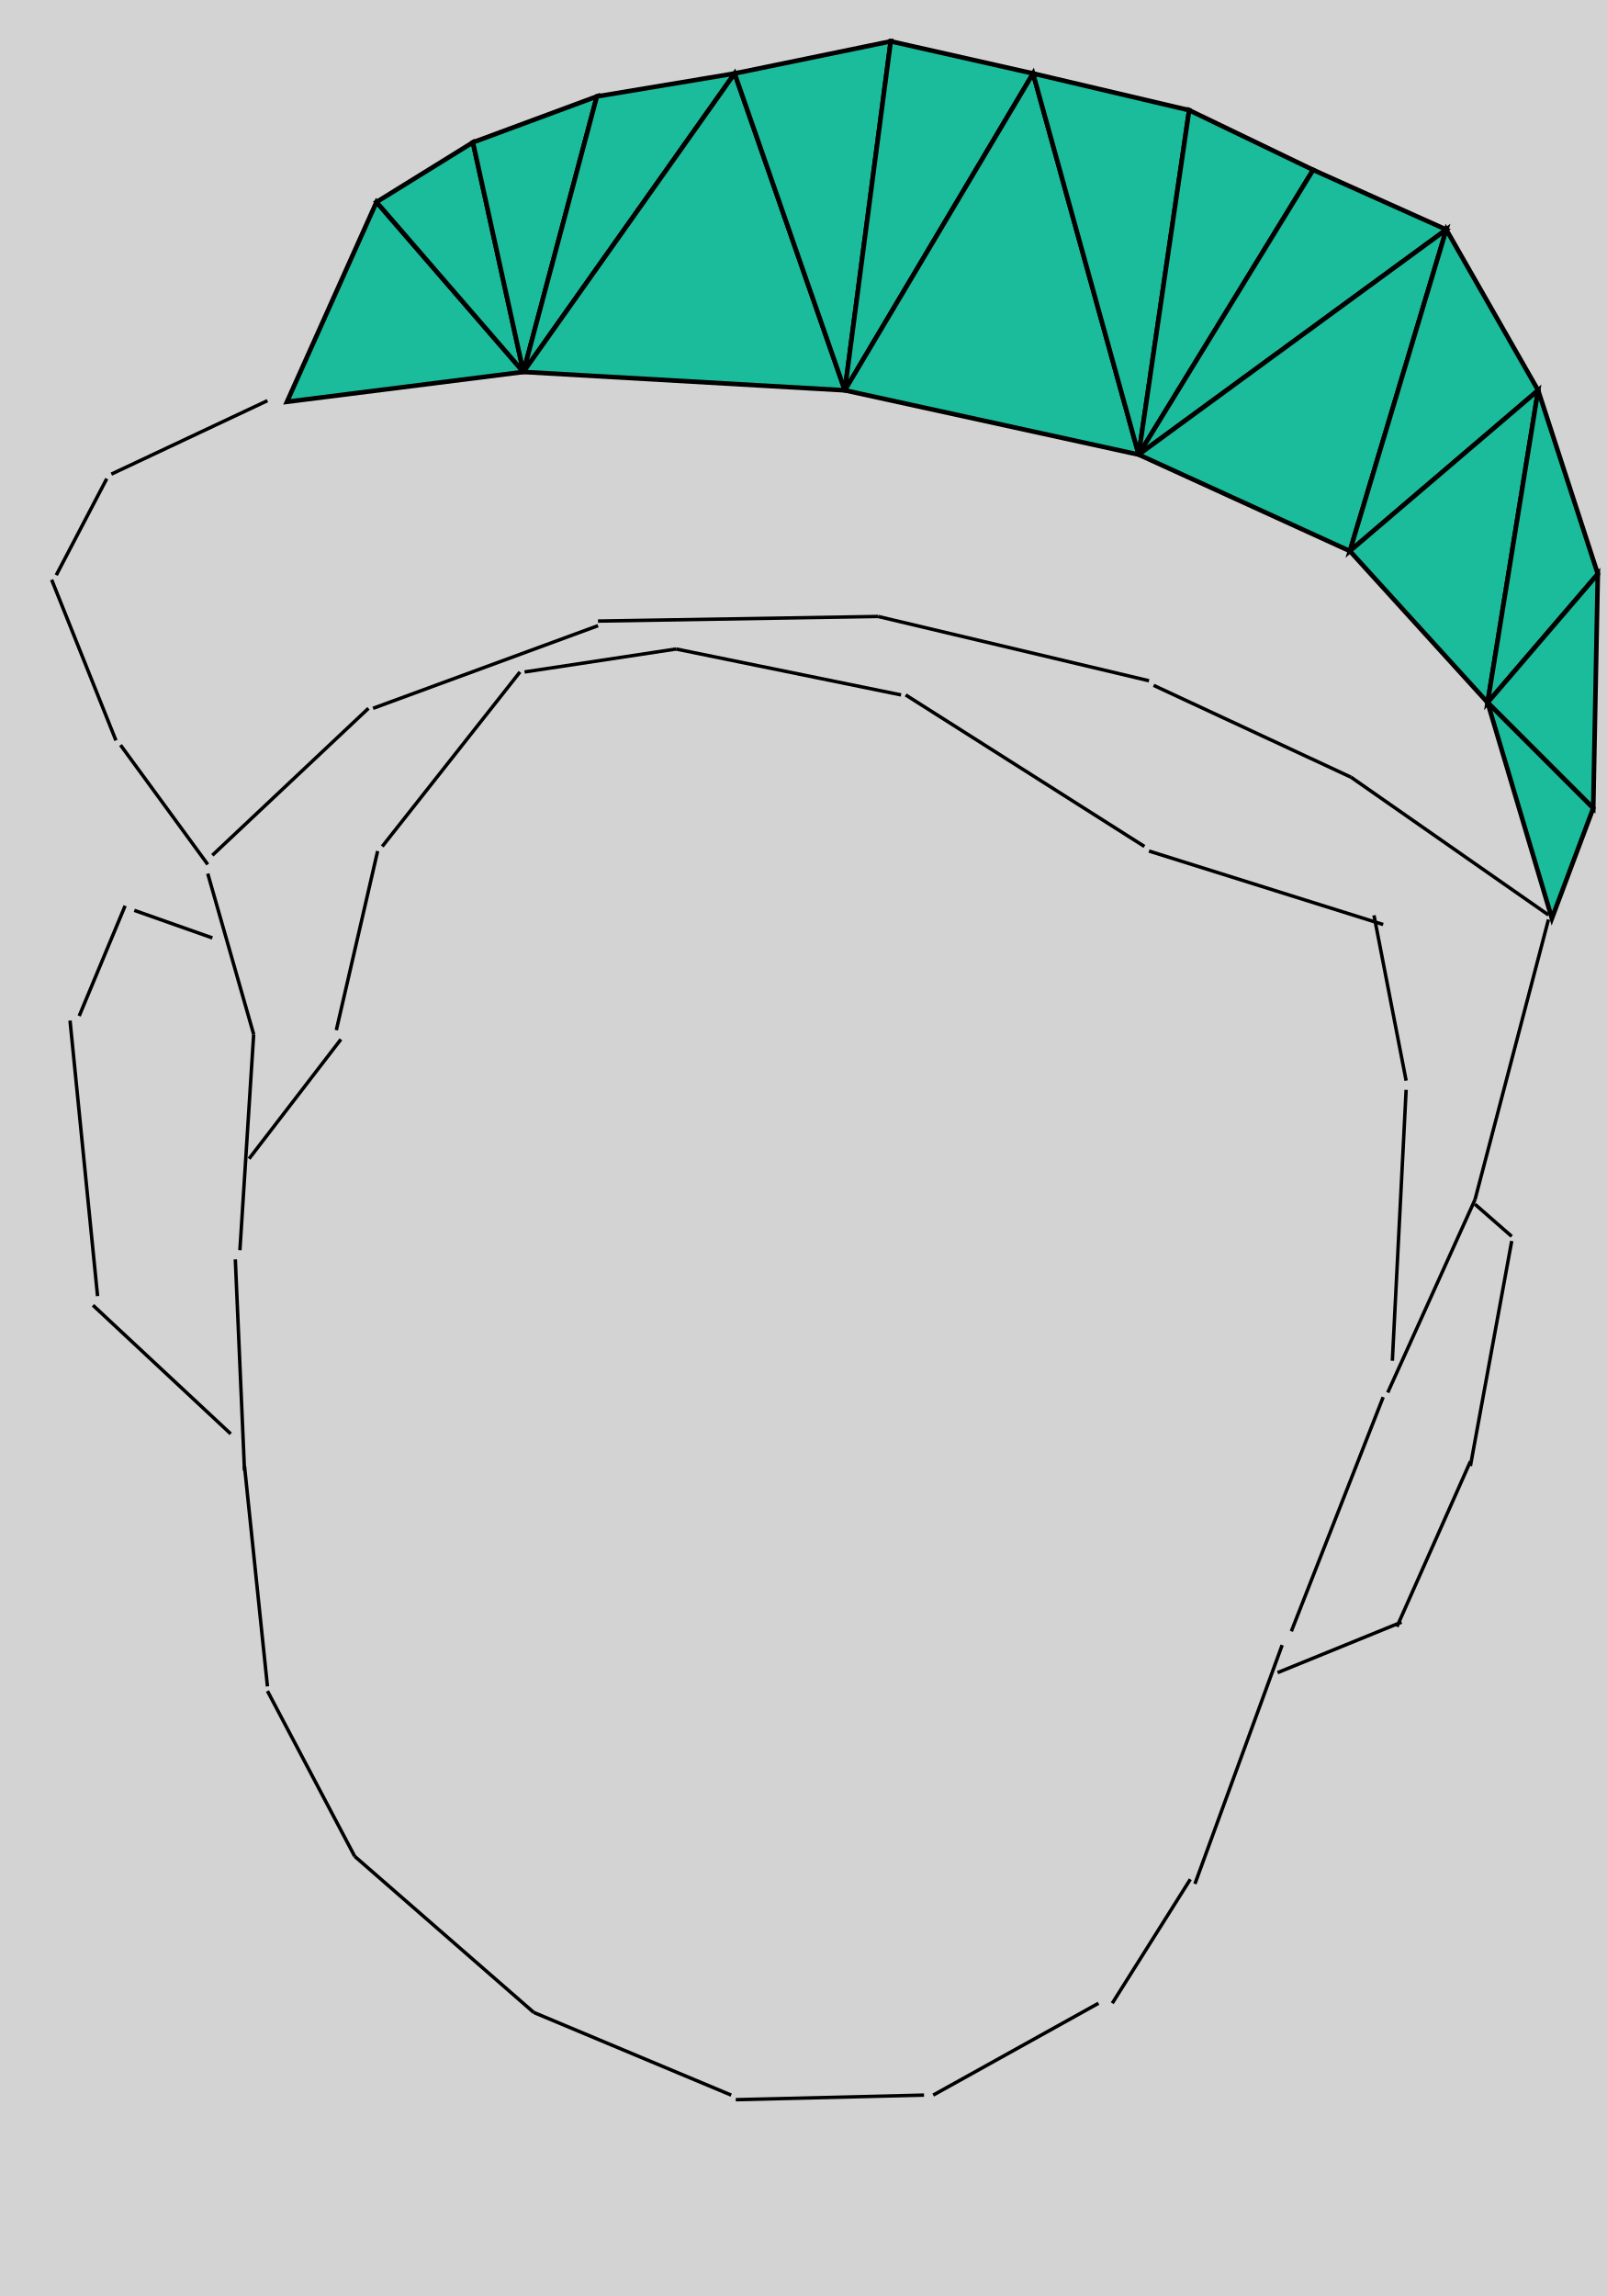
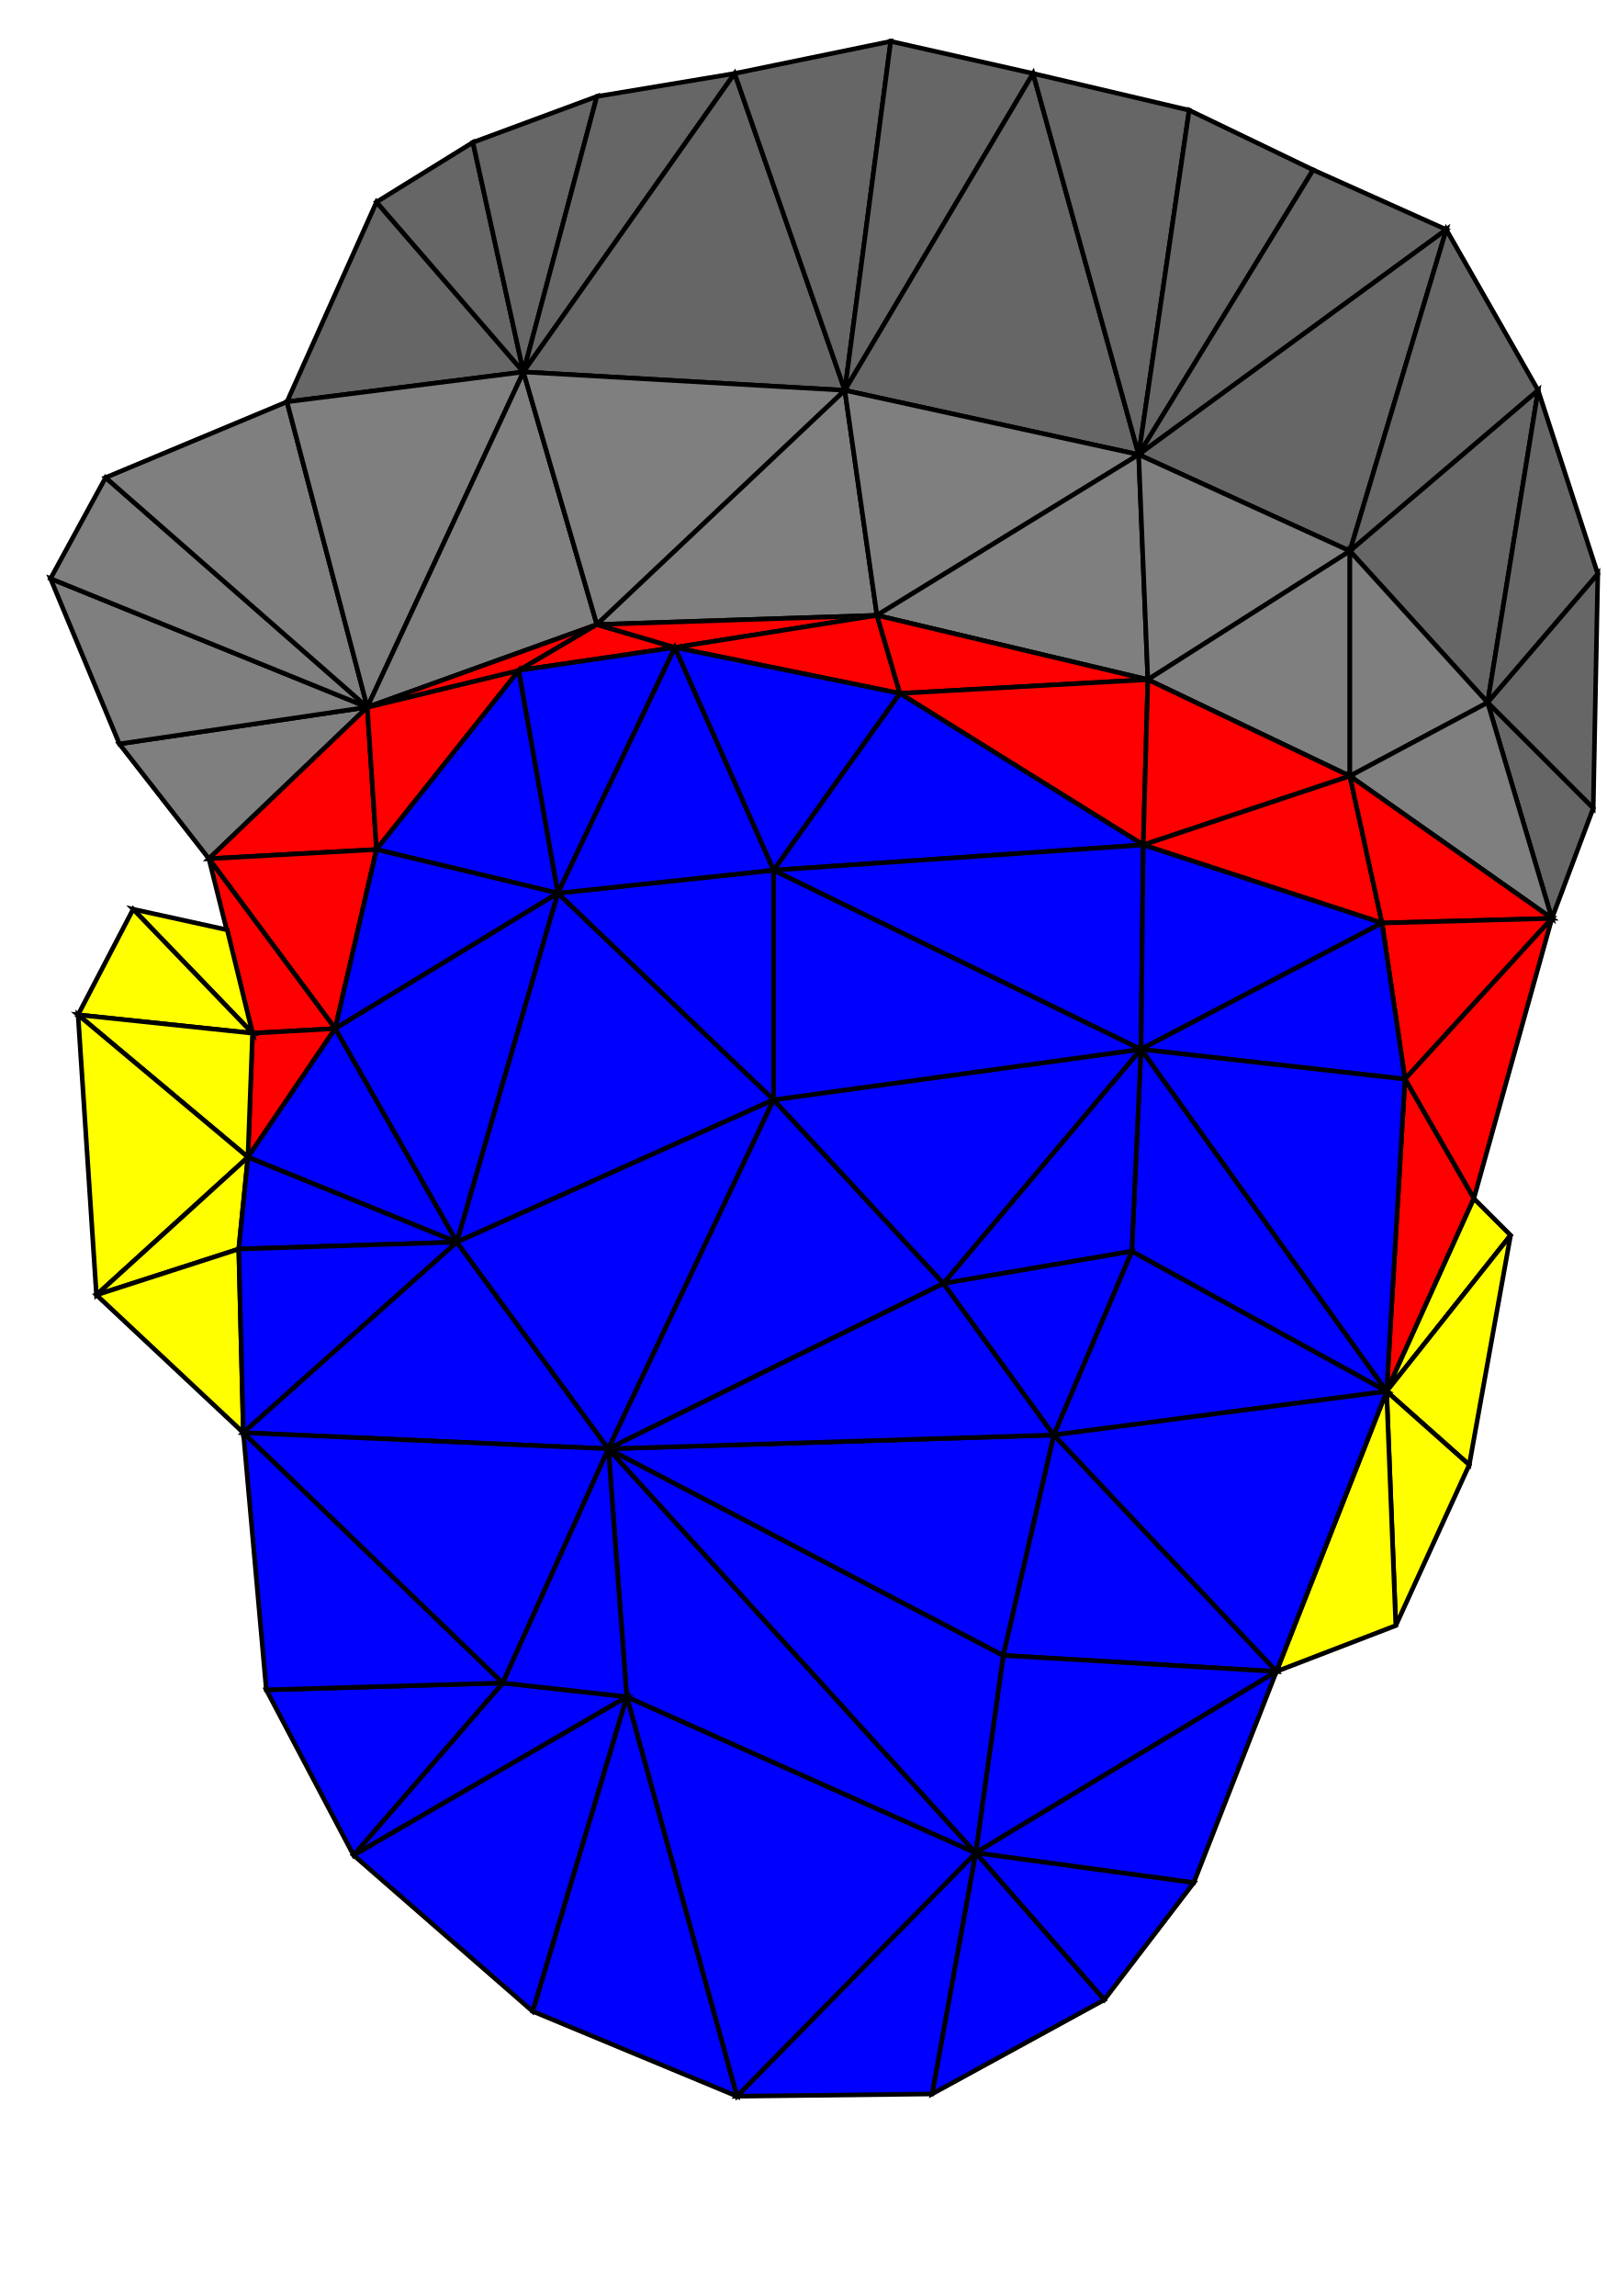
<svg xmlns="http://www.w3.org/2000/svg" width="700" height="1000">
  <g>
-     <rect fill="#d3d3d3" id="canvas_background" height="1002" width="702" y="-1" x="-1" />
+     <rect fill="#FFF" id="canvas_background" height="1002" width="702" y="-1" x="-1" />
    <g display="none" overflow="visible" y="0" x="0" height="100%" width="100%" id="canvasGrid">
      <rect fill="url(#gridpattern)" stroke-width="0" y="0" x="0" height="100%" width="100%" />
    </g>
  </g>
  <g>
-     <path d="M125 175 L164 88 L228 162 Z" fill="#1abc9c" stroke="#000000" stroke-width="2" />
-     <path d="M164 88 L228 162 L206 62 Z" fill="#1abc9c" stroke="#000000" stroke-width="2" />
-     <path d="M260 42 L228 162 L206 62 Z" fill="#1abc9c" stroke="#000000" stroke-width="2" />
-     <path d="M260 42 L228 162 L320 32 Z" fill="#1abc9c" stroke="#000000" stroke-width="2" />
-     <path d="M368 170 L228 162 L320 32 Z" fill="#1abc9c" stroke="#000000" stroke-width="2" />
-     <path d="M368 170 L388 18 L320 32 Z" fill="#1abc9c" stroke="#000000" stroke-width="2" />
-     <path d="M368 170 L388 18 L450 32 Z" fill="#1abc9c" stroke="#000000" stroke-width="2" />
-     <path d="M368 170 L496 198 L450 32 Z" fill="#1abc9c" stroke="#000000" stroke-width="2" />
-     <path d="M518 48 L496 198 L450 32 Z" fill="#1abc9c" stroke="#000000" stroke-width="2" />
-     <path d="M518 48 L496 198 L572 74 Z" fill="#1abc9c" stroke="#000000" stroke-width="2" />
-     <path d="M630 100 L496 198 L572 74 Z" fill="#1abc9c" stroke="#000000" stroke-width="2" />
-     <path d="M630 100 L496 198 L588 240 Z" fill="#1abc9c" stroke="#000000" stroke-width="2" />
-     <path d="M630 100 L670 170 L588 240 Z" fill="#1abc9c" stroke="#000000" stroke-width="2" />
-     <path d="M648 306 L670 170 L588 240 Z" fill="#1abc9c" stroke="#000000" stroke-width="2" />
-     <path d="M648 306 L670 170 L696 250 Z" fill="#1abc9c" stroke="#000000" stroke-width="2" />
-     <path d="M648 306 L694 352 L696 250 Z" fill="#1abc9c" stroke="#000000" stroke-width="2" />
-     <path d="M648 306 L694 352 L676 400 Z" fill="#1abc9c" stroke="#000000" stroke-width="2" />
-     <line stroke-linecap="undefined" stroke-linejoin="undefined" id="svg_24" y2="206.5" x2="48.5" y1="174.5" x1="116.5" stroke-width="1.5" stroke="#000" fill="none" />
-     <line stroke-linecap="undefined" stroke-linejoin="undefined" id="svg_26" y2="250.5" x2="24.5" y1="208.5" x1="46.5" stroke-width="1.5" stroke="#000" fill="none" />
-     <line stroke-linecap="undefined" stroke-linejoin="undefined" id="svg_28" y2="322.5" x2="50.5" y1="252.5" x1="22.5" stroke-width="1.5" stroke="#000" fill="none" />
-     <line stroke-linecap="undefined" stroke-linejoin="undefined" id="svg_29" y2="376.5" x2="90.5" y1="324.5" x1="52.5" stroke-width="1.5" stroke="#000" fill="none" />
-     <line stroke-linecap="undefined" stroke-linejoin="undefined" id="svg_30" y2="308.5" x2="160.5" y1="372.5" x1="92.5" stroke-width="1.5" stroke="#000" fill="none" />
-     <line stroke-linecap="undefined" stroke-linejoin="undefined" id="svg_31" y2="272.5" x2="260.5" y1="308.5" x1="162.5" stroke-width="1.5" stroke="#000" fill="none" />
-     <line stroke-linecap="undefined" stroke-linejoin="undefined" id="svg_33" y2="268.5" x2="382.5" y1="270.5" x1="260.5" stroke-width="1.5" stroke="#000" fill="none" />
-     <line stroke-linecap="undefined" stroke-linejoin="undefined" id="svg_34" y2="296.5" x2="500.5" y1="268.5" x1="382.5" stroke-width="1.5" stroke="#000" fill="none" />
-     <line stroke-linecap="undefined" stroke-linejoin="undefined" id="svg_35" y2="338.5" x2="588.5" y1="298.5" x1="502.5" stroke-width="1.5" stroke="#000" fill="none" />
-     <line stroke-linecap="undefined" stroke-linejoin="undefined" id="svg_37" y2="398.5" x2="674.5" y1="338.5" x1="588.5" fill-opacity="null" stroke-opacity="null" stroke-width="1.5" stroke="#000" fill="none" />
-     <line stroke-linecap="undefined" stroke-linejoin="undefined" id="svg_39" y2="522.5" x2="642.5" y1="400.5" x1="674.5" fill-opacity="null" stroke-opacity="null" stroke-width="1.5" stroke="#000" fill="none" />
-     <line stroke-linecap="undefined" stroke-linejoin="undefined" id="svg_40" y2="606.5" x2="604.5" y1="522.5" x1="642.5" fill-opacity="null" stroke-opacity="null" stroke-width="1.5" stroke="#000" fill="none" />
-     <line stroke-linecap="undefined" stroke-linejoin="undefined" id="svg_41" y2="710.5" x2="562.5" y1="608.5" x1="602.5" fill-opacity="null" stroke-opacity="null" stroke-width="1.5" stroke="#000" fill="none" />
-     <line stroke="#000" stroke-linecap="undefined" stroke-linejoin="undefined" id="svg_42" y2="820.5" x2="520.5" y1="716.5" x1="558.5" fill-opacity="null" stroke-opacity="null" stroke-width="1.5" fill="none" />
-     <line stroke-linecap="undefined" stroke-linejoin="undefined" id="svg_43" y2="872.5" x2="484.5" y1="818.5" x1="518.5" fill-opacity="null" stroke-opacity="null" stroke-width="1.5" stroke="#000" fill="none" />
-     <line stroke-linecap="undefined" stroke-linejoin="undefined" id="svg_44" y2="912.5" x2="406.5" y1="872.5" x1="478.5" fill-opacity="null" stroke-opacity="null" stroke-width="1.5" stroke="#000" fill="none" />
-     <line stroke-linecap="undefined" stroke-linejoin="undefined" id="svg_47" y2="914.5" x2="320.5" y1="912.5" x1="402.5" fill-opacity="null" stroke-opacity="null" stroke-width="1.5" stroke="#000" fill="none" />
-     <line stroke="#000" stroke-linecap="undefined" stroke-linejoin="undefined" id="svg_48" y2="876.5" x2="232.5" y1="912.5" x1="318.5" fill-opacity="null" stroke-opacity="null" stroke-width="1.5" fill="none" />
-     <line stroke-linecap="undefined" stroke-linejoin="undefined" id="svg_49" y2="450.5" x2="110.5" y1="380.5" x1="90.5" fill-opacity="null" stroke-opacity="null" stroke-width="1.5" stroke="#000" fill="none" />
-     <line stroke-linecap="undefined" stroke-linejoin="undefined" id="svg_50" y2="544.5" x2="104.5" y1="450.5" x1="110.5" fill-opacity="null" stroke-opacity="null" stroke-width="1.5" stroke="#000" fill="none" />
-     <line stroke-linecap="undefined" stroke-linejoin="undefined" id="svg_51" y2="640.5" x2="106.5" y1="548.5" x1="102.5" fill-opacity="null" stroke-opacity="null" stroke-width="1.5" stroke="#000" fill="none" />
-     <line stroke-linecap="undefined" stroke-linejoin="undefined" id="svg_53" y2="734.5" x2="116.5" y1="638.5" x1="106.5" fill-opacity="null" stroke-opacity="null" stroke-width="1.5" stroke="#000" fill="none" />
-     <line stroke-linecap="undefined" stroke-linejoin="undefined" id="svg_54" y2="808.5" x2="154.5" y1="736.5" x1="116.5" fill-opacity="null" stroke-opacity="null" stroke-width="1.5" stroke="#000" fill="none" />
-     <line stroke-linecap="undefined" stroke-linejoin="undefined" id="svg_55" y2="876.5" x2="232.5" y1="808.5" x1="154.5" fill-opacity="null" stroke-opacity="null" stroke-width="1.5" stroke="#000" fill="none" />
-     <line stroke-linecap="undefined" stroke-linejoin="undefined" id="svg_56" y2="396.5" x2="58.5" y1="408.5" x1="92.5" fill-opacity="null" stroke-opacity="null" stroke-width="1.5" stroke="#000" fill="none" />
-     <line stroke-linecap="undefined" stroke-linejoin="undefined" id="svg_57" y2="442.5" x2="34.5" y1="394.5" x1="54.5" fill-opacity="null" stroke-opacity="null" stroke-width="1.5" stroke="#000" fill="none" />
-     <line stroke-linecap="undefined" stroke-linejoin="undefined" id="svg_59" y2="564.5" x2="42.5" y1="444.5" x1="30.5" fill-opacity="null" stroke-opacity="null" stroke-width="1.5" stroke="#000" fill="none" />
-     <line stroke-linecap="undefined" stroke-linejoin="undefined" id="svg_61" y2="624.5" x2="100.5" y1="568.5" x1="40.5" fill-opacity="null" stroke-opacity="null" stroke-width="1.5" stroke="#000" fill="none" />
-     <line stroke-linecap="undefined" stroke-linejoin="undefined" id="svg_62" y2="538.5" x2="658.5" y1="524.5" x1="642.5" fill-opacity="null" stroke-opacity="null" stroke-width="1.5" stroke="#000" fill="none" />
-     <line stroke-linecap="undefined" stroke-linejoin="undefined" id="svg_63" y2="638.5" x2="640.5" y1="540.5" x1="658.5" fill-opacity="null" stroke-opacity="null" stroke-width="1.5" stroke="#000" fill="none" />
-     <line stroke-linecap="undefined" stroke-linejoin="undefined" id="svg_65" y2="708.5" x2="608.5" y1="636.5" x1="640.5" fill-opacity="null" stroke-opacity="null" stroke-width="1.5" stroke="#000" fill="none" />
-     <line stroke-linecap="undefined" stroke-linejoin="undefined" id="svg_66" y2="728.5" x2="556.5" y1="706.5" x1="610.5" fill-opacity="null" stroke-opacity="null" stroke-width="1.5" stroke="#000" fill="none" />
-     <line stroke-linecap="undefined" stroke-linejoin="undefined" id="svg_72" y2="452.667" x2="148.5" y1="504.667" x1="108.5" fill-opacity="null" stroke-opacity="null" stroke-width="1.5" stroke="#000" fill="none" />
-     <line stroke-linecap="undefined" stroke-linejoin="undefined" id="svg_73" y2="370.667" x2="164.5" y1="448.667" x1="146.5" fill-opacity="null" stroke-opacity="null" stroke-width="1.5" stroke="#000" fill="none" />
-     <line stroke-linecap="undefined" stroke-linejoin="undefined" id="svg_75" y2="474.667" x2="612.5" y1="592.667" x1="606.5" fill-opacity="null" stroke-opacity="null" stroke-width="1.5" stroke="#000" fill="none" />
-     <line stroke="#000" stroke-linecap="undefined" stroke-linejoin="undefined" id="svg_79" y2="292.667" x2="226.5" y1="368.667" x1="166.5" fill-opacity="null" stroke-opacity="null" stroke-width="1.5" fill="none" />
-     <line stroke="#000" stroke-linecap="undefined" stroke-linejoin="undefined" id="svg_81" y2="370.667" x2="500.5" y1="402.667" x1="602.5" fill-opacity="null" stroke-opacity="null" stroke-width="1.5" fill="none" />
-     <line stroke="#000" stroke-linecap="undefined" stroke-linejoin="undefined" id="svg_82" y2="302.667" x2="394.5" y1="368.667" x1="498.5" fill-opacity="null" stroke-opacity="null" stroke-width="1.5" fill="none" />
-     <line stroke="#000" stroke-linecap="undefined" stroke-linejoin="undefined" id="svg_83" y2="398.667" x2="598.5" y1="470.667" x1="612.5" fill-opacity="null" stroke-opacity="null" stroke-width="1.5" fill="none" />
-     <line stroke="#000" stroke-linecap="undefined" stroke-linejoin="undefined" id="svg_84" y2="282.667" x2="294.5" y1="302.667" x1="392.5" fill-opacity="null" stroke-opacity="null" stroke-width="1.5" fill="none" />
-     <line stroke="#000" stroke-linecap="undefined" stroke-linejoin="undefined" id="svg_86" y2="282.667" x2="294.5" y1="292.667" x1="228.5" fill-opacity="null" stroke-opacity="null" stroke-width="1.5" fill="none" />
+     <path d="M125 175 L164 88 L228 162 Z" fill="#666666" stroke="#000000" stroke-width="2" />
+     <path d="M164 88 L228 162 L206 62 Z" fill="#666666" stroke="#000000" stroke-width="2" />
+     <path d="M260 42 L228 162 L206 62 Z" fill="#666666" stroke="#000000" stroke-width="2" />
+     <path d="M260 42 L228 162 L320 32 Z" fill="#666666" stroke="#000000" stroke-width="2" />
+     <path d="M368 170 L228 162 L320 32 Z" fill="#666666" stroke="#000000" stroke-width="2" />
+     <path d="M368 170 L388 18 L320 32 Z" fill="#666666" stroke="#000000" stroke-width="2" />
+     <path d="M368 170 L388 18 L450 32 Z" fill="#666666" stroke="#000000" stroke-width="2" />
+     <path d="M368 170 L496 198 L450 32 Z" fill="#666666" stroke="#000000" stroke-width="2" />
+     <path d="M518 48 L496 198 L450 32 Z" fill="#666666" stroke="#000000" stroke-width="2" />
+     <path d="M518 48 L496 198 L572 74 Z" fill="#666666" stroke="#000000" stroke-width="2" />
+     <path d="M630 100 L496 198 L572 74 Z" fill="#666666" stroke="#000000" stroke-width="2" />
+     <path d="M630 100 L496 198 L588 240 Z" fill="#666666" stroke="#000000" stroke-width="2" />
+     <path d="M630 100 L670 170 L588 240 Z" fill="#666666" stroke="#000000" stroke-width="2" />
+     <path d="M648 306 L670 170 L588 240 Z" fill="#666666" stroke="#000000" stroke-width="2" />
+     <path d="M648 306 L670 170 L696 250 Z" fill="#666666" stroke="#000000" stroke-width="2" />
+     <path d="M648 306 L694 352 L696 250 Z" fill="#666666" stroke="#000000" stroke-width="2" />
+     <path d="M648 306 L694 352 L676 400 Z" fill="#666666" stroke="#000000" stroke-width="2" />
+     <path d="M91 374 L160 308 L52 324 Z" fill="#7f7f7f" stroke="#000000" stroke-width="2" />
+     <path d="M22 252 L160 308 L52 324 Z" fill="#7f7f7f" stroke="#000000" stroke-width="2" />
+     <path d="M22 252 L160 308 L46 208 Z" fill="#7f7f7f" stroke="#000000" stroke-width="2" />
+     <path d="M125 175 L160 308 L46 208 Z" fill="#7f7f7f" stroke="#000000" stroke-width="2" />
+     <path d="M125 175 L160 308 L228 162 Z" fill="#7f7f7f" stroke="#000000" stroke-width="2" />
+     <path d="M260 272 L160 308 L228 162 Z" fill="#7f7f7f" stroke="#000000" stroke-width="2" />
+     <path d="M260 272 L368 170 L228 162 Z" fill="#7f7f7f" stroke="#000000" stroke-width="2" />
+     <path d="M260 272 L368 170 L382 268 Z" fill="#7f7f7f" stroke="#000000" stroke-width="2" />
+     <path d="M496 198 L368 170 L382 268 Z" fill="#7f7f7f" stroke="#000000" stroke-width="2" />
+     <path d="M496 198 L500 296 L382 268 Z" fill="#7f7f7f" stroke="#000000" stroke-width="2" />
+     <path d="M496 198 L500 296 L588 240 Z" fill="#7f7f7f" stroke="#000000" stroke-width="2" />
+     <path d="M588 338 L500 296 L588 240 Z" fill="#7f7f7f" stroke="#000000" stroke-width="2" />
+     <path d="M588 338 L648 306 L588 240 Z" fill="#7f7f7f" stroke="#000000" stroke-width="2" />
+     <path d="M588 338 L648 306 L676 400 Z" fill="#7f7f7f" stroke="#000000" stroke-width="2" />
+     <path d="M91 374 L160 308 L164 370 Z" fill="#FF0000" stroke="#000000" stroke-width="2" />
+     <path d="M91 374 L146 448 L164 370 Z" fill="#FF0000" stroke="#000000" stroke-width="2" />
+     <path d="M91 374 L146 448 L110 450 Z" fill="#FF0000" stroke="#000000" stroke-width="2" />
+     <path d="M108 504 L146 448 L110 450 Z" fill="#FF0000" stroke="#000000" stroke-width="2" />
+     <path d="M226 292 L160 308 L164 370 Z" fill="#FF0000" stroke="#000000" stroke-width="2" />
+     <path d="M226 292 L160 308 L260 272 Z" fill="#FF0000" stroke="#000000" stroke-width="2" />
+     <path d="M226 292 L294 282 L260 272 Z" fill="#FF0000" stroke="#000000" stroke-width="2" />
+     <path d="M382 268 L294 282 L260 272 Z" fill="#FF0000" stroke="#000000" stroke-width="2" />
+     <path d="M382 268 L294 282 L392 302 Z" fill="#FF0000" stroke="#000000" stroke-width="2" />
+     <path d="M382 268 L500 296 L392 302 Z" fill="#FF0000" stroke="#000000" stroke-width="2" />
+     <path d="M498 368 L500 296 L392 302 Z" fill="#FF0000" stroke="#000000" stroke-width="2" />
+     <path d="M498 368 L500 296 L588 338 Z" fill="#FF0000" stroke="#000000" stroke-width="2" />
+     <path d="M498 368 L602 402 L588 338 Z" fill="#FF0000" stroke="#000000" stroke-width="2" />
+     <path d="M676 400 L602 402 L588 338 Z" fill="#FF0000" stroke="#000000" stroke-width="2" />
+     <path d="M676 400 L602 402 L612 470 Z" fill="#FF0000" stroke="#000000" stroke-width="2" />
+     <path d="M676 400 L642 522 L612 470 Z" fill="#FF0000" stroke="#000000" stroke-width="2" />
+     <path d="M604 606 L642 522 L612 470 Z" fill="#FF0000" stroke="#000000" stroke-width="2" />
+     <path d="M58 396 L110 450 L99 405 Z" fill="#ffff00" stroke="#000000" stroke-width="2" />
+     <path d="M58 396 L110 450 L34 442 Z" fill="#ffff00" stroke="#000000" stroke-width="2" />
+     <path d="M110 450 L108 504 L34 442 Z" fill="#ffff00" stroke="#000000" stroke-width="2" />
+     <path d="M42 564 L108 504 L34 442 Z" fill="#ffff00" stroke="#000000" stroke-width="2" />
+     <path d="M42 564 L108 504 L104 544 Z" fill="#ffff00" stroke="#000000" stroke-width="2" />
+     <path d="M42 564 L106 624 L104 544 Z" fill="#ffff00" stroke="#000000" stroke-width="2" />
+     <path d="M604 606 L642 522 L658 538 Z" fill="#ffff00" stroke="#000000" stroke-width="2" />
+     <path d="M604 606 L640 638 L658 538 Z" fill="#ffff00" stroke="#000000" stroke-width="2" />
+     <path d="M604 606 L640 638 L608 708 Z" fill="#ffff00" stroke="#000000" stroke-width="2" />
+     <path d="M604 606 L556 728 L608 708 Z" fill="#ffff00" stroke="#000000" stroke-width="2" />
+     <path d="M226 292 L243 389 L164 370 Z" fill="#0000FF" stroke="#000000" stroke-width="2" />
+     <path d="M226 292 L243 389 L294 282 Z" fill="#0000FF" stroke="#000000" stroke-width="2" />
+     <path d="M146 448 L243 389 L164 370 Z" fill="#0000FF" stroke="#000000" stroke-width="2" />
+     <path d="M146 448 L243 389 L199 541 Z" fill="#0000FF" stroke="#000000" stroke-width="2" />
+     <path d="M146 448 L108 504 L199 541 Z" fill="#0000FF" stroke="#000000" stroke-width="2" />
+     <path d="M104 544 L108 504 L199 541 Z" fill="#0000FF" stroke="#000000" stroke-width="2" />
+     <path d="M104 544 L106 624 L199 541 Z" fill="#0000FF" stroke="#000000" stroke-width="2" />
+     <path d="M337 479 L243 389 L199 541 Z" fill="#0000FF" stroke="#000000" stroke-width="2" />
+     <path d="M265 631 L106 624 L199 541 Z" fill="#0000FF" stroke="#000000" stroke-width="2" />
+     <path d="M265 631 L337 479 L199 541 Z" fill="#0000FF" stroke="#000000" stroke-width="2" />
+     <path d="M265 631 L337 479 L411 559 Z" fill="#0000FF" stroke="#000000" stroke-width="2" />
+     <path d="M497 457 L337 479 L411 559 Z" fill="#0000FF" stroke="#000000" stroke-width="2" />
+     <path d="M497 457 L337 479 L337 379 Z" fill="#0000FF" stroke="#000000" stroke-width="2" />
+     <path d="M243 389 L337 479 L337 379 Z" fill="#0000FF" stroke="#000000" stroke-width="2" />
+     <path d="M243 389 L294 282 L337 379 Z" fill="#0000FF" stroke="#000000" stroke-width="2" />
+     <path d="M392 302 L294 282 L337 379 Z" fill="#0000FF" stroke="#000000" stroke-width="2" />
+     <path d="M392 302 L498 368 L337 379 Z" fill="#0000FF" stroke="#000000" stroke-width="2" />
+     <path d="M497 457 L498 368 L337 379 Z" fill="#0000FF" stroke="#000000" stroke-width="2" />
+     <path d="M497 457 L498 368 L602 402 Z" fill="#0000FF" stroke="#000000" stroke-width="2" />
+     <path d="M497 457 L612 470 L602 402 Z" fill="#0000FF" stroke="#000000" stroke-width="2" />
+     <path d="M497 457 L612 470 L604 606 Z" fill="#0000FF" stroke="#000000" stroke-width="2" />
+     <path d="M497 457 L493 545 L604 606 Z" fill="#0000FF" stroke="#000000" stroke-width="2" />
+     <path d="M497 457 L493 545 L411 559 Z" fill="#0000FF" stroke="#000000" stroke-width="2" />
+     <path d="M459 625 L493 545 L604 606 Z" fill="#0000FF" stroke="#000000" stroke-width="2" />
+     <path d="M459 625 L556 728 L604 606 Z" fill="#0000FF" stroke="#000000" stroke-width="2" />
+     <path d="M459 625 L556 728 L437 721 Z" fill="#0000FF" stroke="#000000" stroke-width="2" />
+     <path d="M425 807 L556 728 L437 721 Z" fill="#0000FF" stroke="#000000" stroke-width="2" />
+     <path d="M425 807 L556 728 L520 820 Z" fill="#0000FF" stroke="#000000" stroke-width="2" />
+     <path d="M425 807 L481 871 L520 820 Z" fill="#0000FF" stroke="#000000" stroke-width="2" />
+     <path d="M425 807 L481 871 L406 912 Z" fill="#0000FF" stroke="#000000" stroke-width="2" />
+     <path d="M425 807 L321 913 L406 912 Z" fill="#0000FF" stroke="#000000" stroke-width="2" />
+     <path d="M425 807 L321 913 L273 739 Z" fill="#0000FF" stroke="#000000" stroke-width="2" />
+     <path d="M425 807 L265 631 L273 739 Z" fill="#0000FF" stroke="#000000" stroke-width="2" />
+     <path d="M425 807 L265 631 L437 721 Z" fill="#0000FF" stroke="#000000" stroke-width="2" />
+     <path d="M459 625 L265 631 L437 721 Z" fill="#0000FF" stroke="#000000" stroke-width="2" />
+     <path d="M459 625 L265 631 L411 559 Z" fill="#0000FF" stroke="#000000" stroke-width="2" />
+     <path d="M459 625 L493 545 L411 559 Z" fill="#0000FF" stroke="#000000" stroke-width="2" />
+     <path d="M232 876 L321 913 L273 739 Z" fill="#0000FF" stroke="#000000" stroke-width="2" />
+     <path d="M232 876 L154 808 L273 739 Z" fill="#0000FF" stroke="#000000" stroke-width="2" />
+     <path d="M219 733 L154 808 L273 739 Z" fill="#0000FF" stroke="#000000" stroke-width="2" />
+     <path d="M219 733 L154 808 L116 736 Z" fill="#0000FF" stroke="#000000" stroke-width="2" />
+     <path d="M219 733 L106 624 L116 736 Z" fill="#0000FF" stroke="#000000" stroke-width="2" />
+     <path d="M219 733 L106 624 L265 631 Z" fill="#0000FF" stroke="#000000" stroke-width="2" />
+     <path d="M219 733 L273 739 L265 631 Z" fill="#0000FF" stroke="#000000" stroke-width="2" />
  </g>
</svg>
